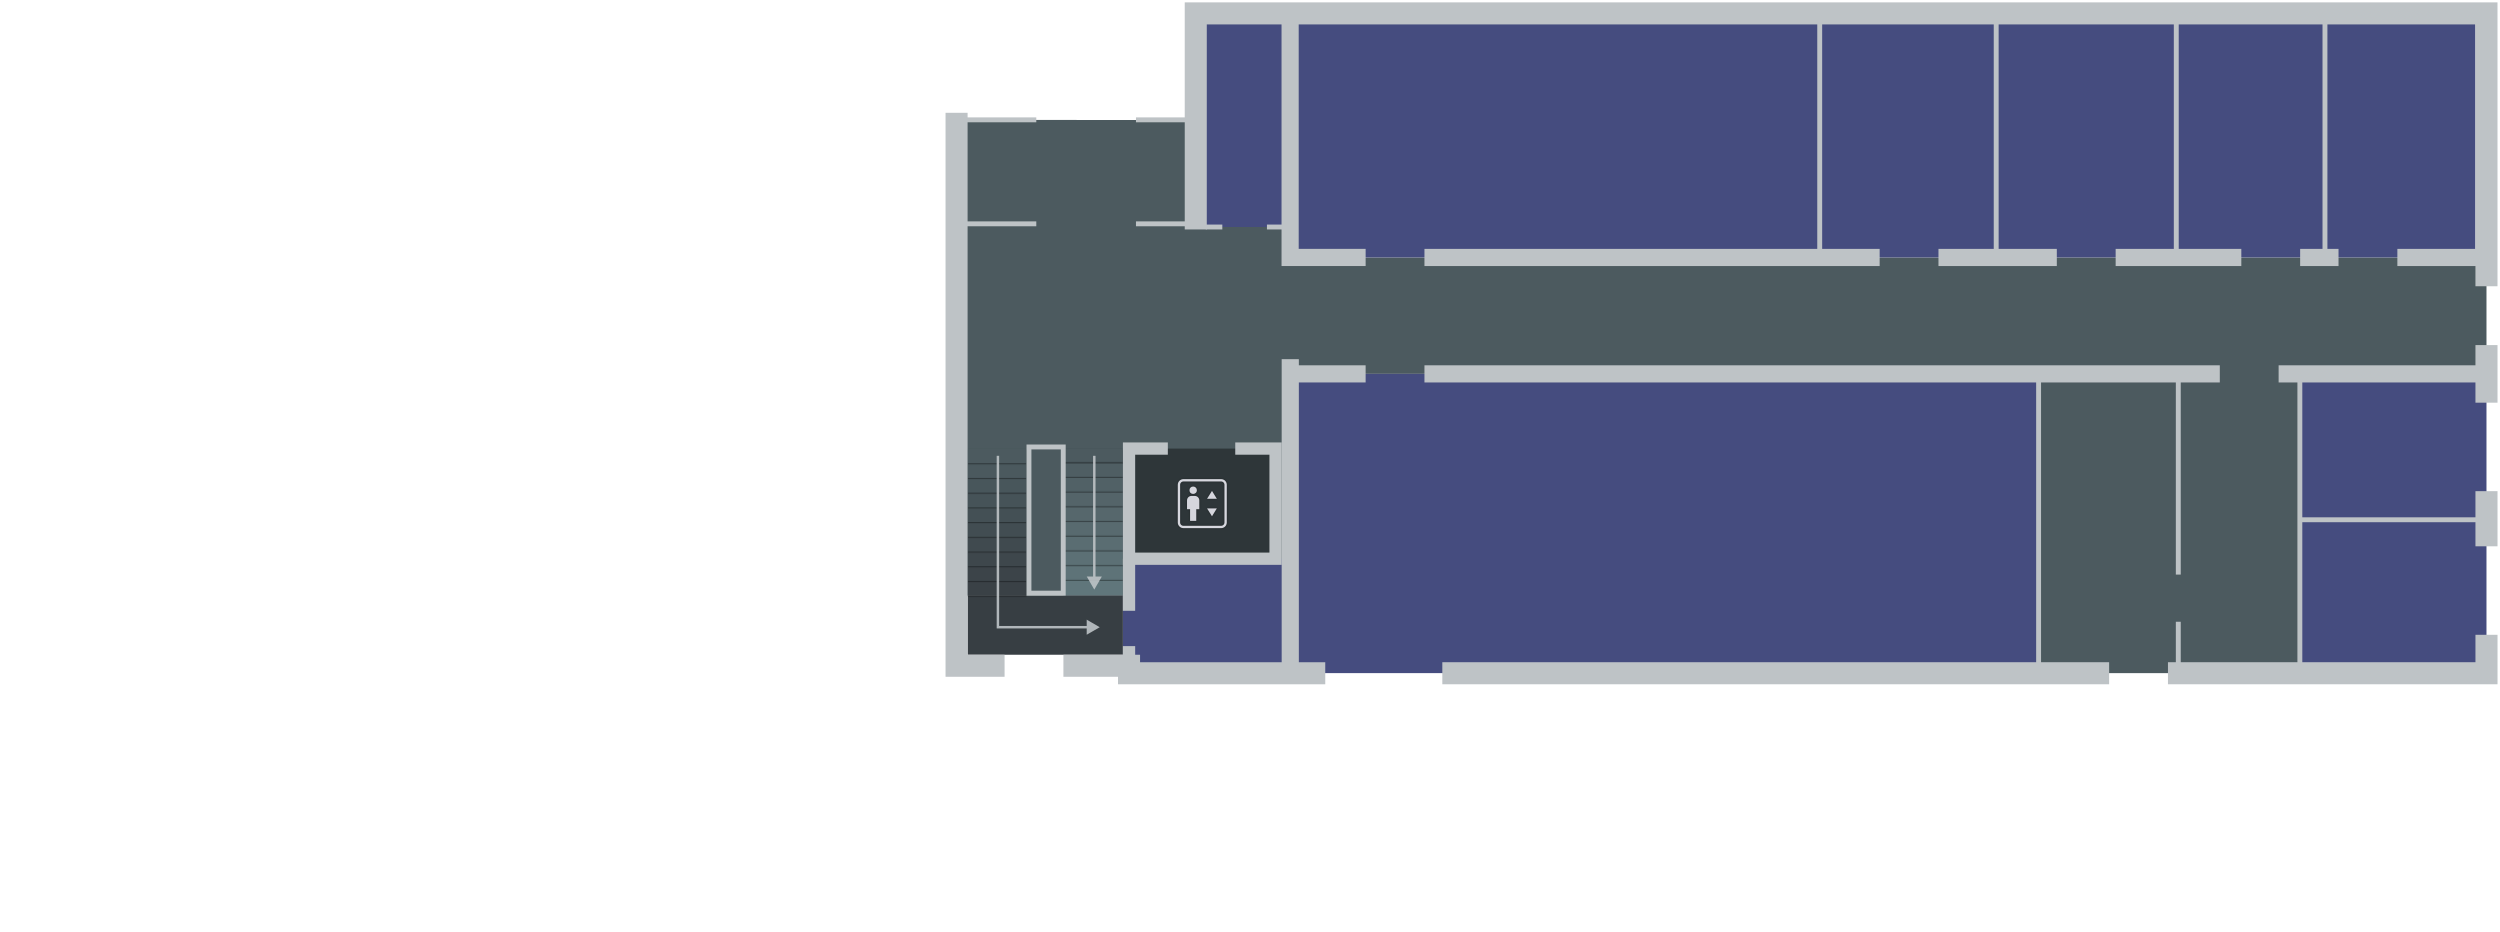
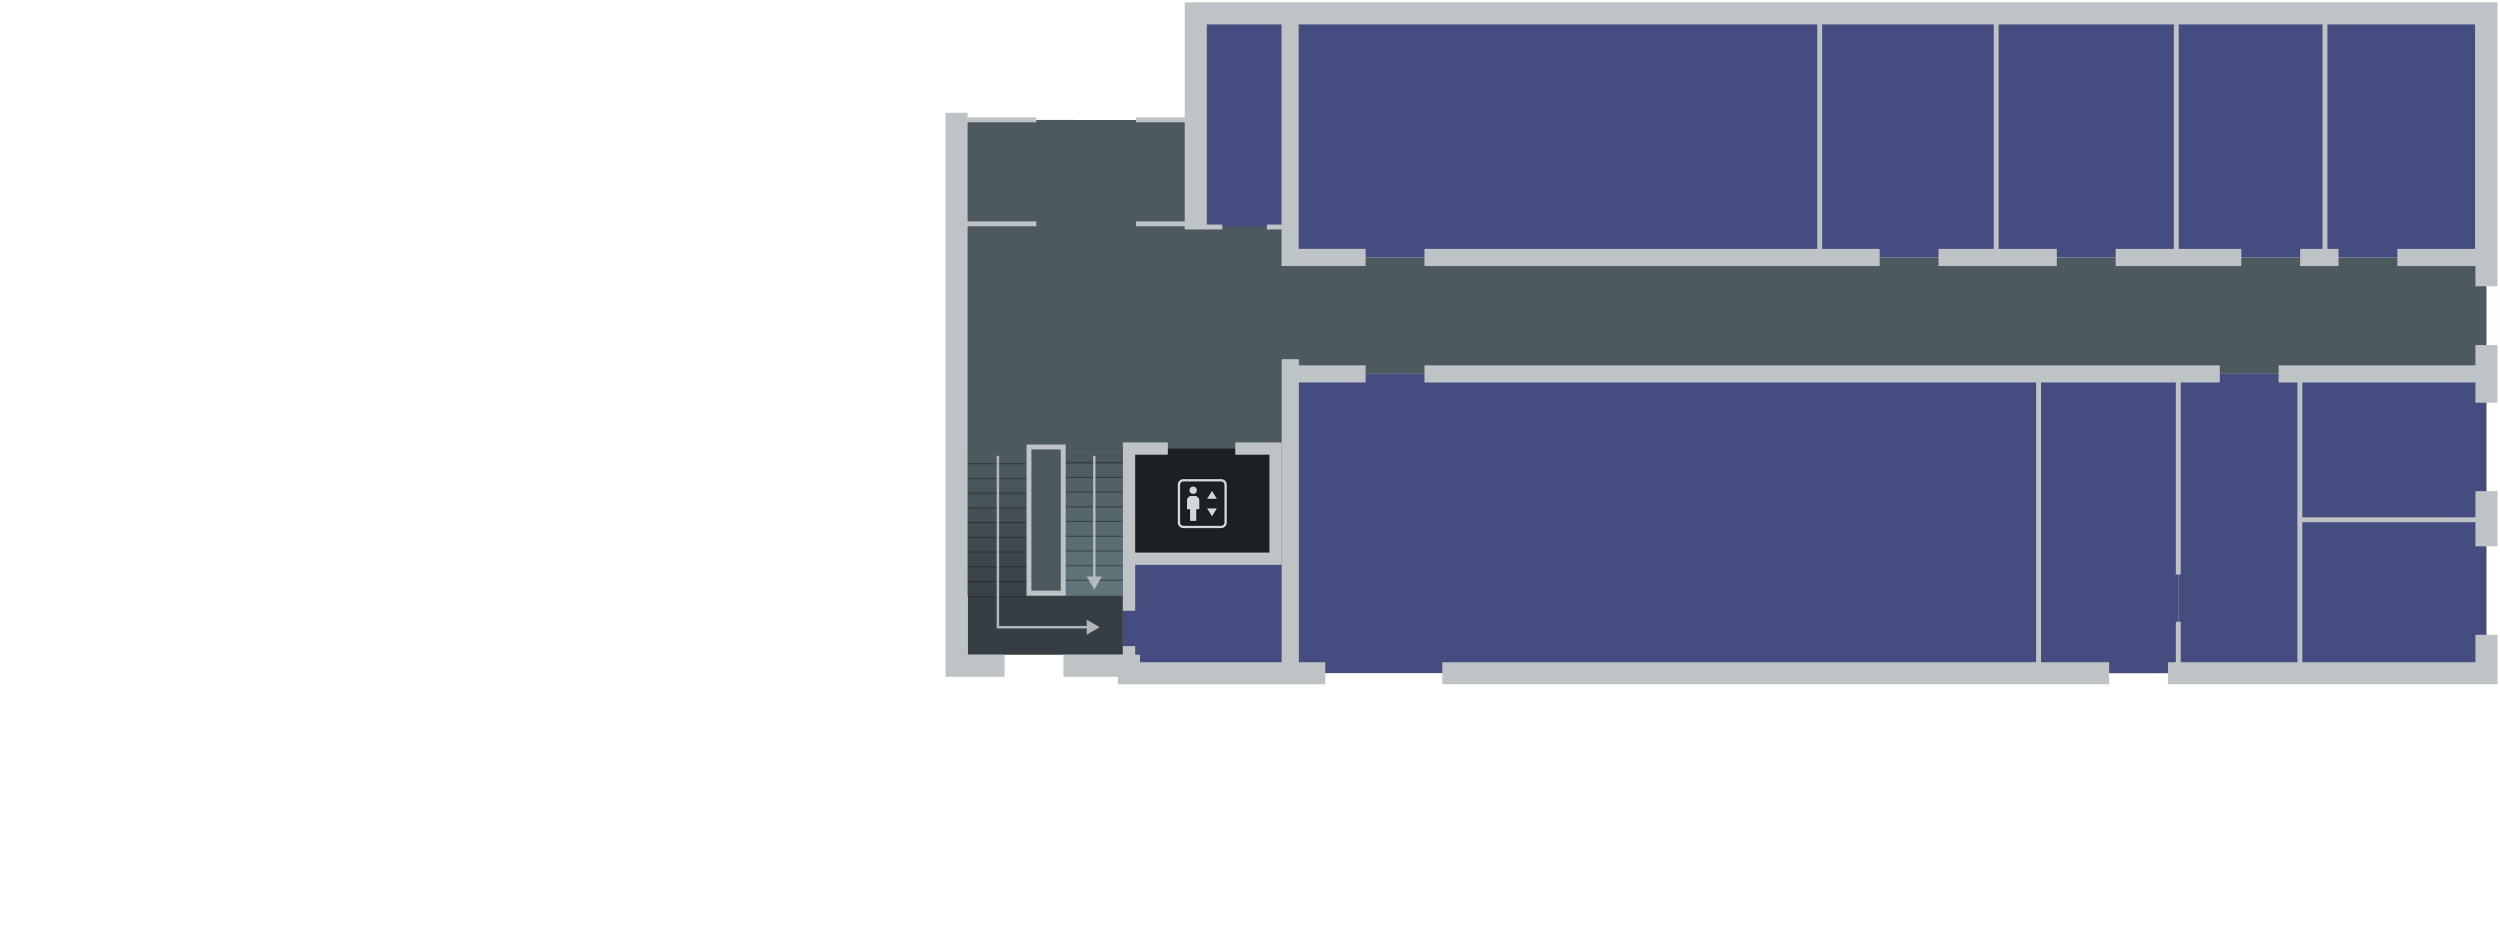
<svg xmlns="http://www.w3.org/2000/svg" width="5100" height="1900" viewBox="0 0 5100 1900" version="1.1" id="svg1" xml:space="preserve">
  <defs id="defs1">
    <marker style="overflow:visible" id="Triangle" refX="0" refY="0" orient="auto-start-reverse" markerWidth="1" markerHeight="1" viewBox="0 0 1 1" preserveAspectRatio="xMidYMid">
      <path transform="scale(0.5)" style="fill:context-stroke;fill-rule:evenodd;stroke:context-stroke;stroke-width:1pt" d="M 5.77,0 -2.88,5 V -5 Z" id="path597" />
    </marker>
    <filter style="color-interpolation-filters:sRGB" id="filter391" x="-0.04" y="-0.227" width="1.08" height="1.387">
      <feFlood result="flood" flood-opacity="0.396" flood-color="rgb(0,0,0)" id="feFlood389" />
      <feGaussianBlur result="blur" in="SourceGraphic" stdDeviation="2" id="feGaussianBlur389" />
      <feOffset result="offset" in="blur" dx="0" dy="-2" id="feOffset389" />
      <feComposite result="comp1" operator="in" in="flood" in2="offset" id="feComposite390" />
      <feComposite result="comp2" operator="over" in="SourceGraphic" in2="comp1" id="feComposite391" />
    </filter>
    <filter style="color-interpolation-filters:sRGB" id="filter393" x="-0.04" y="-0.227" width="1.08" height="1.387">
      <feFlood result="flood" flood-opacity="0.396" flood-color="rgb(0,0,0)" id="feFlood391" />
      <feGaussianBlur result="blur" in="SourceGraphic" stdDeviation="2" id="feGaussianBlur391" />
      <feOffset result="offset" in="blur" dx="0" dy="-2" id="feOffset391" />
      <feComposite result="comp1" operator="in" in="flood" in2="offset" id="feComposite392" />
      <feComposite result="comp2" operator="over" in="SourceGraphic" in2="comp1" id="feComposite393" />
    </filter>
    <filter style="color-interpolation-filters:sRGB" id="filter395" x="-0.04" y="-0.227" width="1.08" height="1.387">
      <feFlood result="flood" flood-opacity="0.396" flood-color="rgb(0,0,0)" id="feFlood393" />
      <feGaussianBlur result="blur" in="SourceGraphic" stdDeviation="2" id="feGaussianBlur393" />
      <feOffset result="offset" in="blur" dx="0" dy="-2" id="feOffset393" />
      <feComposite result="comp1" operator="in" in="flood" in2="offset" id="feComposite394" />
      <feComposite result="comp2" operator="over" in="SourceGraphic" in2="comp1" id="feComposite395" />
    </filter>
    <filter style="color-interpolation-filters:sRGB" id="filter397" x="-0.04" y="-0.227" width="1.08" height="1.387">
      <feFlood result="flood" flood-opacity="0.396" flood-color="rgb(0,0,0)" id="feFlood395" />
      <feGaussianBlur result="blur" in="SourceGraphic" stdDeviation="2" id="feGaussianBlur395" />
      <feOffset result="offset" in="blur" dx="0" dy="-2" id="feOffset395" />
      <feComposite result="comp1" operator="in" in="flood" in2="offset" id="feComposite396" />
      <feComposite result="comp2" operator="over" in="SourceGraphic" in2="comp1" id="feComposite397" />
    </filter>
    <filter style="color-interpolation-filters:sRGB" id="filter399" x="-0.04" y="-0.227" width="1.08" height="1.387">
      <feFlood result="flood" flood-opacity="0.396" flood-color="rgb(0,0,0)" id="feFlood397" />
      <feGaussianBlur result="blur" in="SourceGraphic" stdDeviation="2" id="feGaussianBlur397" />
      <feOffset result="offset" in="blur" dx="0" dy="-2" id="feOffset397" />
      <feComposite result="comp1" operator="in" in="flood" in2="offset" id="feComposite398" />
      <feComposite result="comp2" operator="over" in="SourceGraphic" in2="comp1" id="feComposite399" />
    </filter>
    <filter style="color-interpolation-filters:sRGB" id="filter401" x="-0.04" y="-0.227" width="1.08" height="1.387">
      <feFlood result="flood" flood-opacity="0.396" flood-color="rgb(0,0,0)" id="feFlood399" />
      <feGaussianBlur result="blur" in="SourceGraphic" stdDeviation="2" id="feGaussianBlur399" />
      <feOffset result="offset" in="blur" dx="0" dy="-2" id="feOffset399" />
      <feComposite result="comp1" operator="in" in="flood" in2="offset" id="feComposite400" />
      <feComposite result="comp2" operator="over" in="SourceGraphic" in2="comp1" id="feComposite401" />
    </filter>
    <filter style="color-interpolation-filters:sRGB" id="filter403" x="-0.04" y="-0.227" width="1.08" height="1.387">
      <feFlood result="flood" flood-opacity="0.396" flood-color="rgb(0,0,0)" id="feFlood401" />
      <feGaussianBlur result="blur" in="SourceGraphic" stdDeviation="2" id="feGaussianBlur401" />
      <feOffset result="offset" in="blur" dx="0" dy="-2" id="feOffset401" />
      <feComposite result="comp1" operator="in" in="flood" in2="offset" id="feComposite402" />
      <feComposite result="comp2" operator="over" in="SourceGraphic" in2="comp1" id="feComposite403" />
    </filter>
    <filter style="color-interpolation-filters:sRGB" id="filter405" x="-0.04" y="-0.227" width="1.08" height="1.387">
      <feFlood result="flood" flood-opacity="0.396" flood-color="rgb(0,0,0)" id="feFlood403" />
      <feGaussianBlur result="blur" in="SourceGraphic" stdDeviation="2" id="feGaussianBlur403" />
      <feOffset result="offset" in="blur" dx="0" dy="-2" id="feOffset403" />
      <feComposite result="comp1" operator="in" in="flood" in2="offset" id="feComposite404" />
      <feComposite result="comp2" operator="over" in="SourceGraphic" in2="comp1" id="feComposite405" />
    </filter>
    <filter style="color-interpolation-filters:sRGB" id="filter407" x="-0.04" y="-0.227" width="1.08" height="1.387">
      <feFlood result="flood" flood-opacity="0.396" flood-color="rgb(0,0,0)" id="feFlood405" />
      <feGaussianBlur result="blur" in="SourceGraphic" stdDeviation="2" id="feGaussianBlur405" />
      <feOffset result="offset" in="blur" dx="0" dy="-2" id="feOffset405" />
      <feComposite result="comp1" operator="in" in="flood" in2="offset" id="feComposite406" />
      <feComposite result="comp2" operator="over" in="SourceGraphic" in2="comp1" id="feComposite407" />
    </filter>
    <filter style="color-interpolation-filters:sRGB" id="filter409" x="-0.04" y="-0.227" width="1.08" height="1.387">
      <feFlood result="flood" flood-opacity="0.396" flood-color="rgb(0,0,0)" id="feFlood407" />
      <feGaussianBlur result="blur" in="SourceGraphic" stdDeviation="2" id="feGaussianBlur407" />
      <feOffset result="offset" in="blur" dx="0" dy="-2" id="feOffset407" />
      <feComposite result="comp1" operator="in" in="flood" in2="offset" id="feComposite408" />
      <feComposite result="comp2" operator="over" in="SourceGraphic" in2="comp1" id="feComposite409" />
    </filter>
    <filter style="color-interpolation-filters:sRGB" id="filter411" x="-0.039" y="-0.227" width="1.079" height="1.387">
      <feFlood result="flood" flood-opacity="0.396" flood-color="rgb(0,0,0)" id="feFlood409" />
      <feGaussianBlur result="blur" in="SourceGraphic" stdDeviation="2" id="feGaussianBlur409" />
      <feOffset result="offset" in="blur" dx="0" dy="-2" id="feOffset409" />
      <feComposite result="comp1" operator="in" in="flood" in2="offset" id="feComposite410" />
      <feComposite result="comp2" operator="over" in="SourceGraphic" in2="comp1" id="feComposite411" />
    </filter>
    <filter style="color-interpolation-filters:sRGB" id="filter413" x="-0.039" y="-0.227" width="1.079" height="1.387">
      <feFlood result="flood" flood-opacity="0.396" flood-color="rgb(0,0,0)" id="feFlood411" />
      <feGaussianBlur result="blur" in="SourceGraphic" stdDeviation="2" id="feGaussianBlur411" />
      <feOffset result="offset" in="blur" dx="0" dy="-2" id="feOffset411" />
      <feComposite result="comp1" operator="in" in="flood" in2="offset" id="feComposite412" />
      <feComposite result="comp2" operator="over" in="SourceGraphic" in2="comp1" id="feComposite413" />
    </filter>
    <filter style="color-interpolation-filters:sRGB" id="filter415" x="-0.039" y="-0.227" width="1.079" height="1.387">
      <feFlood result="flood" flood-opacity="0.396" flood-color="rgb(0,0,0)" id="feFlood413" />
      <feGaussianBlur result="blur" in="SourceGraphic" stdDeviation="2" id="feGaussianBlur413" />
      <feOffset result="offset" in="blur" dx="0" dy="-2" id="feOffset413" />
      <feComposite result="comp1" operator="in" in="flood" in2="offset" id="feComposite414" />
      <feComposite result="comp2" operator="over" in="SourceGraphic" in2="comp1" id="feComposite415" />
    </filter>
    <filter style="color-interpolation-filters:sRGB" id="filter417" x="-0.039" y="-0.227" width="1.079" height="1.387">
      <feFlood result="flood" flood-opacity="0.396" flood-color="rgb(0,0,0)" id="feFlood415" />
      <feGaussianBlur result="blur" in="SourceGraphic" stdDeviation="2" id="feGaussianBlur415" />
      <feOffset result="offset" in="blur" dx="0" dy="-2" id="feOffset415" />
      <feComposite result="comp1" operator="in" in="flood" in2="offset" id="feComposite416" />
      <feComposite result="comp2" operator="over" in="SourceGraphic" in2="comp1" id="feComposite417" />
    </filter>
    <filter style="color-interpolation-filters:sRGB" id="filter419" x="-0.039" y="-0.227" width="1.079" height="1.387">
      <feFlood result="flood" flood-opacity="0.396" flood-color="rgb(0,0,0)" id="feFlood417" />
      <feGaussianBlur result="blur" in="SourceGraphic" stdDeviation="2" id="feGaussianBlur417" />
      <feOffset result="offset" in="blur" dx="0" dy="-2" id="feOffset417" />
      <feComposite result="comp1" operator="in" in="flood" in2="offset" id="feComposite418" />
      <feComposite result="comp2" operator="over" in="SourceGraphic" in2="comp1" id="feComposite419" />
    </filter>
    <filter style="color-interpolation-filters:sRGB" id="filter421" x="-0.039" y="-0.227" width="1.079" height="1.387">
      <feFlood result="flood" flood-opacity="0.396" flood-color="rgb(0,0,0)" id="feFlood419" />
      <feGaussianBlur result="blur" in="SourceGraphic" stdDeviation="2" id="feGaussianBlur419" />
      <feOffset result="offset" in="blur" dx="0" dy="-2" id="feOffset419" />
      <feComposite result="comp1" operator="in" in="flood" in2="offset" id="feComposite420" />
      <feComposite result="comp2" operator="over" in="SourceGraphic" in2="comp1" id="feComposite421" />
    </filter>
    <filter style="color-interpolation-filters:sRGB" id="filter423" x="-0.039" y="-0.227" width="1.079" height="1.387">
      <feFlood result="flood" flood-opacity="0.396" flood-color="rgb(0,0,0)" id="feFlood421" />
      <feGaussianBlur result="blur" in="SourceGraphic" stdDeviation="2" id="feGaussianBlur421" />
      <feOffset result="offset" in="blur" dx="0" dy="-2" id="feOffset421" />
      <feComposite result="comp1" operator="in" in="flood" in2="offset" id="feComposite422" />
      <feComposite result="comp2" operator="over" in="SourceGraphic" in2="comp1" id="feComposite423" />
    </filter>
    <filter style="color-interpolation-filters:sRGB" id="filter425" x="-0.039" y="-0.227" width="1.079" height="1.387">
      <feFlood result="flood" flood-opacity="0.396" flood-color="rgb(0,0,0)" id="feFlood423" />
      <feGaussianBlur result="blur" in="SourceGraphic" stdDeviation="2" id="feGaussianBlur423" />
      <feOffset result="offset" in="blur" dx="0" dy="-2" id="feOffset423" />
      <feComposite result="comp1" operator="in" in="flood" in2="offset" id="feComposite424" />
      <feComposite result="comp2" operator="over" in="SourceGraphic" in2="comp1" id="feComposite425" />
    </filter>
    <filter style="color-interpolation-filters:sRGB" id="filter427" x="-0.039" y="-0.227" width="1.079" height="1.387">
      <feFlood result="flood" flood-opacity="0.396" flood-color="rgb(0,0,0)" id="feFlood425" />
      <feGaussianBlur result="blur" in="SourceGraphic" stdDeviation="2" id="feGaussianBlur425" />
      <feOffset result="offset" in="blur" dx="0" dy="-2" id="feOffset425" />
      <feComposite result="comp1" operator="in" in="flood" in2="offset" id="feComposite426" />
      <feComposite result="comp2" operator="over" in="SourceGraphic" in2="comp1" id="feComposite427" />
    </filter>
    <filter style="color-interpolation-filters:sRGB" id="filter429" x="-0.039" y="-0.227" width="1.079" height="1.387">
      <feFlood result="flood" flood-opacity="0.396" flood-color="rgb(0,0,0)" id="feFlood427" />
      <feGaussianBlur result="blur" in="SourceGraphic" stdDeviation="2" id="feGaussianBlur427" />
      <feOffset result="offset" in="blur" dx="0" dy="-2" id="feOffset427" />
      <feComposite result="comp1" operator="in" in="flood" in2="offset" id="feComposite428" />
      <feComposite result="comp2" operator="over" in="SourceGraphic" in2="comp1" id="feComposite429" />
    </filter>
    <filter style="color-interpolation-filters:sRGB" id="filter15" x="-0.151" y="-0.072" width="1.302" height="1.144">
      <feFlood result="flood" flood-opacity="0.396" flood-color="rgb(0,0,0)" id="feFlood13" />
      <feGaussianBlur result="blur" in="SourceGraphic" stdDeviation="3" id="feGaussianBlur13" />
      <feOffset result="offset" in="blur" dx="0" dy="0" id="feOffset13" />
      <feComposite result="comp1" operator="in" in="flood" in2="offset" id="feComposite14" />
      <feComposite result="comp2" operator="over" in="SourceGraphic" in2="comp1" id="feComposite15" />
    </filter>
    <filter style="color-interpolation-filters:sRGB" id="filter17" x="-0.193" y="-0.072" width="1.386" height="1.144">
      <feFlood result="flood" flood-opacity="0.396" flood-color="rgb(0,0,0)" id="feFlood15" />
      <feGaussianBlur result="blur" in="SourceGraphic" stdDeviation="3" id="feGaussianBlur15" />
      <feOffset result="offset" in="blur" dx="0" dy="0" id="feOffset15" />
      <feComposite result="comp1" operator="in" in="flood" in2="offset" id="feComposite16" />
      <feComposite result="comp2" operator="over" in="SourceGraphic" in2="comp1" id="feComposite17" />
    </filter>
-     <filter style="color-interpolation-filters:sRGB" id="filter19" x="-0.107" y="-0.103" width="1.214" height="1.206">
-       <feFlood result="flood" flood-opacity="0.396" flood-color="rgb(0,0,0)" id="feFlood17" />
-       <feGaussianBlur result="blur" in="SourceGraphic" stdDeviation="3" id="feGaussianBlur17" />
-       <feOffset result="offset" in="blur" dx="0" dy="0" id="feOffset17" />
-       <feComposite result="comp1" operator="in" in="flood" in2="offset" id="feComposite18" />
-       <feComposite result="comp2" operator="over" in="SourceGraphic" in2="comp1" id="feComposite19" />
-     </filter>
    <filter style="color-interpolation-filters:sRGB" id="filter65" x="-0.101" y="-0.101" width="1.202" height="1.202">
      <feFlood result="flood" flood-opacity="0.396" flood-color="rgb(0,0,0)" id="feFlood64" />
      <feGaussianBlur result="blur" in="SourceGraphic" stdDeviation="3" id="feGaussianBlur64" />
      <feOffset result="offset" in="blur" dx="0" dy="0" id="feOffset64" />
      <feComposite result="comp1" operator="in" in="flood" in2="offset" id="feComposite64" />
      <feComposite result="comp2" operator="over" in="SourceGraphic" in2="comp1" id="feComposite65" />
    </filter>
    <filter style="color-interpolation-filters:sRGB" id="filter182" x="-0.103" y="-0.072" width="1.207" height="1.144">
      <feFlood result="flood" flood-opacity="0.396" flood-color="rgb(0,0,0)" id="feFlood181" />
      <feGaussianBlur result="blur" in="SourceGraphic" stdDeviation="3" id="feGaussianBlur181" />
      <feOffset result="offset" in="blur" dx="0" dy="0" id="feOffset181" />
      <feComposite result="comp1" operator="in" in="flood" in2="offset" id="feComposite181" />
      <feComposite result="comp2" operator="over" in="SourceGraphic" in2="comp1" id="feComposite182" />
    </filter>
    <filter style="color-interpolation-filters:sRGB" id="filter476" x="-0.018" y="-0.16" width="1.037" height="1.387">
      <feFlood result="flood" flood-opacity="0.396" flood-color="rgb(0,0,0)" id="feFlood475" />
      <feGaussianBlur result="blur" in="SourceGraphic" stdDeviation="2" id="feGaussianBlur475" />
      <feOffset result="offset" in="blur" dx="0" dy="2" id="feOffset475" />
      <feComposite result="comp1" operator="in" in="flood" in2="offset" id="feComposite475" />
      <feComposite result="comp2" operator="over" in="SourceGraphic" in2="comp1" id="feComposite476" />
    </filter>
    <filter style="color-interpolation-filters:sRGB" id="filter478" x="-0.018" y="-0.16" width="1.037" height="1.387">
      <feFlood result="flood" flood-opacity="0.396" flood-color="rgb(0,0,0)" id="feFlood476" />
      <feGaussianBlur result="blur" in="SourceGraphic" stdDeviation="2" id="feGaussianBlur476" />
      <feOffset result="offset" in="blur" dx="0" dy="2" id="feOffset476" />
      <feComposite result="comp1" operator="in" in="flood" in2="offset" id="feComposite477" />
      <feComposite result="comp2" operator="over" in="SourceGraphic" in2="comp1" id="feComposite478" />
    </filter>
    <filter style="color-interpolation-filters:sRGB" id="filter480" x="-0.018" y="-0.16" width="1.037" height="1.387">
      <feFlood result="flood" flood-opacity="0.396" flood-color="rgb(0,0,0)" id="feFlood478" />
      <feGaussianBlur result="blur" in="SourceGraphic" stdDeviation="2" id="feGaussianBlur478" />
      <feOffset result="offset" in="blur" dx="0" dy="2" id="feOffset478" />
      <feComposite result="comp1" operator="in" in="flood" in2="offset" id="feComposite479" />
      <feComposite result="comp2" operator="over" in="SourceGraphic" in2="comp1" id="feComposite480" />
    </filter>
    <filter style="color-interpolation-filters:sRGB" id="filter482" x="-0.018" y="-0.16" width="1.037" height="1.387">
      <feFlood result="flood" flood-opacity="0.396" flood-color="rgb(0,0,0)" id="feFlood480" />
      <feGaussianBlur result="blur" in="SourceGraphic" stdDeviation="2" id="feGaussianBlur480" />
      <feOffset result="offset" in="blur" dx="0" dy="2" id="feOffset480" />
      <feComposite result="comp1" operator="in" in="flood" in2="offset" id="feComposite481" />
      <feComposite result="comp2" operator="over" in="SourceGraphic" in2="comp1" id="feComposite482" />
    </filter>
    <filter style="color-interpolation-filters:sRGB" id="filter484" x="-0.018" y="-0.079" width="1.037" height="1.19">
      <feFlood result="flood" flood-opacity="0.396" flood-color="rgb(0,0,0)" id="feFlood482" />
      <feGaussianBlur result="blur" in="SourceGraphic" stdDeviation="2" id="feGaussianBlur482" />
      <feOffset result="offset" in="blur" dx="0" dy="2" id="feOffset482" />
      <feComposite result="comp1" operator="in" in="flood" in2="offset" id="feComposite483" />
      <feComposite result="comp2" operator="over" in="SourceGraphic" in2="comp1" id="feComposite484" />
    </filter>
    <filter style="color-interpolation-filters:sRGB" id="filter550" x="-0.039" y="-0.227" width="1.079" height="1.387">
      <feFlood result="flood" flood-opacity="0.396" flood-color="rgb(0,0,0)" id="feFlood549" />
      <feGaussianBlur result="blur" in="SourceGraphic" stdDeviation="2" id="feGaussianBlur549" />
      <feOffset result="offset" in="blur" dx="0" dy="-2" id="feOffset549" />
      <feComposite result="comp1" operator="in" in="flood" in2="offset" id="feComposite549" />
      <feComposite result="comp2" operator="over" in="SourceGraphic" in2="comp1" id="feComposite550" />
    </filter>
    <filter style="color-interpolation-filters:sRGB" id="filter596" x="-0.039" y="-0.16" width="1.079" height="1.387">
      <feFlood result="flood" flood-opacity="1" flood-color="rgb(0,0,0)" id="feFlood595" />
      <feGaussianBlur result="blur" in="SourceGraphic" stdDeviation="2" id="feGaussianBlur595" />
      <feOffset result="offset" in="blur" dx="0" dy="2" id="feOffset595" />
      <feComposite result="comp1" operator="in" in="flood" in2="offset" id="feComposite595" />
      <feComposite result="comp2" operator="over" in="SourceGraphic" in2="comp1" id="feComposite596" />
    </filter>
  </defs>
  <g id="floor_0" transform="matrix(40.99417,0,0,40.99417,1.00188,-10010.757)" style="display:inline">
-     <path style="font-variation-settings:'wdth' 70,'wght' 600;display:inline;fill:#4c5a5f;fill-opacity:1;stroke-width:.488" d="m 47.578,250.163 16.599,0.018 2e-6,6.83 59.534,2.6e-4 v 5.793 h -9.287 v 14.897 l -13.001,-0.006 v -14.891 l -37.24,5e-5 -3e-6,14.898 -8.023,-0.007 v -3.858 h -8.582 z" id="path65" />
+     <path style="font-variation-settings:'wdth' 70,'wght' 600;display:inline;fill:#4c5a5f;fill-opacity:1;stroke-width:.488" d="m 47.578,250.163 16.599,0.018 2e-6,6.83 59.534,2.6e-4 v 5.793 h -9.287 l -13.001,5e-5 -37.24,5e-5 -3e-6,14.898 -8.023,-0.007 v -3.858 h -8.582 z" id="path65" />
    <g id="rooms_0" style="display:inline" transform="matrix(0.02439371,0,0,0.02439371,-0.02443957,255.9871)">
-       <rect style="font-variation-settings:'wdth' 70,'wght' 600;fill:#2e3639;fill-opacity:1;stroke:none;stroke-width:10.6;stroke-linecap:butt;stroke-linejoin:miter;stroke-dasharray:none;stroke-opacity:1" id="rect8" width="298.895" height="224.671" x="2303.225" y="431.855" />
+       <rect style="font-variation-settings:'wdth' 70,'wght' 600;display:inline;fill:#1b2022;fill-opacity:1;stroke:none;stroke-width:10.6;stroke-linecap:butt;stroke-linejoin:miter;stroke-dasharray:none;stroke-opacity:1" id="rect8" width="298.895" height="224.671" x="2303.225" y="431.855" />
      <rect style="font-variation-settings:'wdth' 70,'wght' 600;display:inline;fill:#454c7f;fill-opacity:1;stroke-width:256.024;stroke-dasharray:none" id="ZU003" width="192.497" height="435.767" x="2439.365" y="-455.887" />
      <rect style="font-variation-settings:'wdth' 70,'wght' 600;display:inline;fill:#454c7f;fill-opacity:1;stroke-width:648.324;stroke-dasharray:none" id="ZU006" width="1080.355" height="497.887" x="2631.862" y="-455.887" />
      <rect style="font-variation-settings:'wdth' 70,'wght' 600;display:inline;fill:#454c7f;fill-opacity:1;stroke-width:374.262;stroke-dasharray:none" id="ZU009" width="360.025" height="497.887" x="3712.217" y="-455.887" />
      <rect style="font-variation-settings:'wdth' 70,'wght' 600;display:inline;fill:#454c7f;fill-opacity:1;stroke-width:378.062;stroke-dasharray:none" id="ZU010" width="367.375" height="497.887" x="4072.242" y="-455.887" />
      <rect style="font-variation-settings:'wdth' 70,'wght' 600;display:inline;fill:#454c7f;fill-opacity:1;stroke-width:343.52;stroke-dasharray:none" id="ZU011" width="303.321" height="497.869" x="4439.617" y="-455.887" />
      <rect style="font-variation-settings:'wdth' 70,'wght' 600;display:inline;fill:#454c7f;fill-opacity:1;stroke-width:345.578;stroke-dasharray:none" id="ZU012" width="306.977" height="497.851" x="4742.939" y="-455.869" />
-       <rect style="font-variation-settings:'wdth' 70,'wght' 600;display:inline;fill:#454c7f;fill-opacity:1;stroke-width:297.542;stroke-dasharray:none" id="ZU_lager_1" width="380.706" height="297.594" x="4691.713" y="279.493" />
+       <rect style="font-variation-settings:'wdth' 70,'wght' 600;display:inline;fill:#454c7f;fill-opacity:1;stroke-width:297.542;stroke-dasharray:none" id="ZU013" width="380.706" height="297.594" x="4691.713" y="279.493" />
      <rect style="font-variation-settings:'wdth' 70,'wght' 600;display:inline;fill:#454c7f;fill-opacity:1;stroke-width:853.354;stroke-dasharray:none" id="ZU017" width="1526.615" height="610.443" x="2632.121" y="279.493" />
      <rect style="font-variation-settings:'wdth' 70,'wght' 600;display:inline;fill:#454c7f;fill-opacity:1;stroke-width:255.859;stroke-dasharray:none" id="ZU022" width="358.919" height="233.41" x="2290.702" y="656.527" />
-       <rect style="font-variation-settings:'wdth' 70,'wght' 600;display:inline;fill:#454c7f;fill-opacity:1;stroke-width:305.194;stroke-dasharray:none" id="ZU_lager_2" width="380.706" height="313.097" x="4691.713" y="577.087" />
+       <rect style="font-variation-settings:'wdth' 70,'wght' 600;display:inline;fill:#454c7f;fill-opacity:1;stroke-width:305.194;stroke-dasharray:none" id="ZU014" width="380.706" height="313.097" x="4691.713" y="577.087" />
+       <rect style="font-variation-settings:'wdth' 70,'wght' 600;display:inline;fill:#454c7f;fill-opacity:1;stroke-width:344.016;stroke-dasharray:none" id="ZU015" width="248" height="610.691" x="4443.713" y="279.493" />
+       <rect style="font-variation-settings:'wdth' 70,'wght' 600;display:inline;fill:#454c7f;fill-opacity:1;stroke-width:368.771;stroke-dasharray:none" id="ZU016" width="284.977" height="610.691" x="4158.736" y="279.493" />
    </g>
    <g id="g620" transform="matrix(0.02439371,0,0,0.02439371,-0.02443957,244.1995)" style="display:inline">
      <rect style="font-variation-settings:'wdth' 70,'wght' 600;display:inline;fill:#4c5a5f;fill-opacity:1;stroke-width:5.471;stroke-dasharray:none;filter:url(#filter596)" id="rect598" width="121.706" height="30" x="2169.019" y="915" />
      <rect style="font-variation-settings:'wdth' 70,'wght' 600;display:inline;fill:#4f5e63;fill-opacity:1;stroke-width:5.471;stroke-dasharray:none;filter:url(#filter413)" id="rect599" width="121.706" height="30" x="2169.019" y="945" />
      <rect style="font-variation-settings:'wdth' 70,'wght' 600;display:inline;fill:#516166;fill-opacity:1;stroke-width:5.471;stroke-dasharray:none;filter:url(#filter415)" id="rect600" width="121.706" height="30" x="2169.019" y="975" />
      <rect style="font-variation-settings:'wdth' 70,'wght' 600;display:inline;fill:#546469;fill-opacity:1;stroke-width:5.471;stroke-dasharray:none;filter:url(#filter417)" id="rect601" width="121.706" height="30" x="2169.019" y="1005" />
      <rect style="font-variation-settings:'wdth' 70,'wght' 600;display:inline;fill:#56676c;fill-opacity:1;stroke-width:5.471;stroke-dasharray:none;filter:url(#filter419)" id="rect602" width="121.706" height="30" x="2169.019" y="1035" />
      <rect style="font-variation-settings:'wdth' 70,'wght' 600;display:inline;fill:#586a6f;fill-opacity:1;stroke-width:5.471;stroke-dasharray:none;filter:url(#filter421)" id="rect603" width="121.706" height="30" x="2169.019" y="1065" />
      <rect style="font-variation-settings:'wdth' 70,'wght' 600;display:inline;fill:#5a6d72;fill-opacity:1;stroke-width:5.471;stroke-dasharray:none;filter:url(#filter423)" id="rect604" width="121.706" height="30" x="2169.019" y="1095" />
      <rect style="font-variation-settings:'wdth' 70,'wght' 600;display:inline;fill:#5c7075;fill-opacity:1;stroke-width:5.471;stroke-dasharray:none;filter:url(#filter425)" id="rect605" width="121.706" height="30" x="2169.019" y="1125" />
      <rect style="font-variation-settings:'wdth' 70,'wght' 600;display:inline;fill:#5e7378;fill-opacity:1;stroke-width:5.471;stroke-dasharray:none;filter:url(#filter427)" id="rect606" width="121.706" height="30" x="2169.019" y="1155" />
      <rect style="font-variation-settings:'wdth' 70,'wght' 600;display:inline;fill:#60767b;fill-opacity:1;stroke-width:5.471;stroke-dasharray:none;filter:url(#filter550)" id="rect607" width="121.706" height="30" x="2169.019" y="1185" />
      <rect style="font-variation-settings:'wdth' 70,'wght' 600;display:inline;fill:#373e43;fill-opacity:1;stroke-width:13.559;stroke-dasharray:none" id="rect608" width="316.787" height="120.672" x="1973.936" y="1215.004" />
      <rect style="font-variation-settings:'wdth' 70,'wght' 600;display:inline;fill:#3a4146;fill-opacity:1;stroke-width:5.436;stroke-dasharray:none;filter:url(#filter391)" id="rect609" width="120.172" height="30" x="-2094.087" y="-1214.986" transform="scale(-1)" />
      <rect style="font-variation-settings:'wdth' 70,'wght' 600;display:inline;fill:#3c4449;fill-opacity:1;stroke-width:5.436;stroke-dasharray:none;filter:url(#filter393)" id="rect610" width="120.172" height="30" x="-2094.087" y="-1184.986" transform="scale(-1)" />
      <rect style="font-variation-settings:'wdth' 70,'wght' 600;display:inline;fill:#3e474c;fill-opacity:1;stroke-width:5.436;stroke-dasharray:none;filter:url(#filter395)" id="rect611" width="120.172" height="30" x="-2094.087" y="-1154.986" transform="scale(-1)" />
      <rect style="font-variation-settings:'wdth' 70,'wght' 600;display:inline;fill:#404a4f;fill-opacity:1;stroke-width:5.436;stroke-dasharray:none;filter:url(#filter397)" id="rect612" width="120.172" height="30" x="-2094.087" y="-1124.986" transform="scale(-1)" />
      <rect style="font-variation-settings:'wdth' 70,'wght' 600;display:inline;fill:#424d52;fill-opacity:1;stroke-width:5.436;stroke-dasharray:none;filter:url(#filter399)" id="rect613" width="120.172" height="30" x="-2094.087" y="-1094.986" transform="scale(-1)" />
      <rect style="font-variation-settings:'wdth' 70,'wght' 600;display:inline;fill:#445055;fill-opacity:1;stroke-width:5.436;stroke-dasharray:none;filter:url(#filter401)" id="rect614" width="120.172" height="30" x="-2094.087" y="-1064.986" transform="scale(-1)" />
      <rect style="font-variation-settings:'wdth' 70,'wght' 600;display:inline;fill:#465358;fill-opacity:1;stroke-width:5.436;stroke-dasharray:none;filter:url(#filter403)" id="rect615" width="120.172" height="30" x="-2094.087" y="-1034.986" transform="scale(-1)" />
      <rect style="font-variation-settings:'wdth' 70,'wght' 600;display:inline;fill:#48565b;fill-opacity:1;stroke-width:5.436;stroke-dasharray:none;filter:url(#filter405)" id="rect616" width="120.172" height="30" x="-2094.087" y="-1004.986" transform="scale(-1)" />
      <rect style="font-variation-settings:'wdth' 70,'wght' 600;display:inline;fill:#4b595e;fill-opacity:1;stroke-width:5.436;stroke-dasharray:none;filter:url(#filter407)" id="rect617" width="120.172" height="30" x="-2094.087" y="-974.986" transform="scale(-1)" />
      <rect style="font-variation-settings:'wdth' 70,'wght' 600;display:inline;fill:#4c5a5f;fill-opacity:1;stroke-width:5.436;stroke-dasharray:none;filter:url(#filter409)" id="rect618" width="120.172" height="30" x="-2094.087" y="-944.986" transform="scale(-1)" />
      <rect style="font-variation-settings:'wdth' 70,'wght' 600;display:inline;fill:none;fill-opacity:1;stroke:#bec3c6;stroke-width:10;stroke-linecap:butt;stroke-linejoin:miter;stroke-dasharray:none;stroke-opacity:1" id="rect619" width="69.931" height="298.184" x="2099.087" y="911.82" />
      <path style="font-variation-settings:'wdth' 70,'wght' 600;opacity:.9;fill:none;fill-opacity:1;stroke:#bec3c6;stroke-width:5;stroke-dasharray:none;stroke-opacity:1;marker-end:url(#Triangle)" d="m 2232.371,929.875 v 255.125" id="path619" />
      <path style="font-variation-settings:'wdth' 70,'wght' 600;opacity:.9;fill:none;fill-opacity:1;stroke:#bec3c6;stroke-width:5;stroke-dasharray:none;stroke-opacity:1;marker-end:url(#Triangle)" d="m 2035.734,929.875 v 349.625 h 190" id="path620" />
    </g>
    <g id="walls_0" transform="matrix(0.02439371,0,0,0.02439371,-0.02443957,244.1995)" style="display:inline">
      <path style="font-variation-settings:'wdth' 70,'wght' 600;display:inline;fill:none;fill-opacity:1;stroke:#bec3c6;stroke-width:.854;stroke-linecap:butt;stroke-linejoin:miter;stroke-dasharray:none;stroke-opacity:1" d="M 70.861,262.805 H 110.44" id="path366" transform="matrix(40.99417,0,0,40.99417,1.00188,-10010.758)" />
      <path style="font-variation-settings:'wdth' 70,'wght' 600;display:inline;fill:none;fill-opacity:1;stroke:#bec3c6;stroke-width:.854;stroke-linecap:butt;stroke-linejoin:miter;stroke-dasharray:none;stroke-opacity:1" d="m 64.183,262.073 -2e-6,15.717" id="path369" transform="matrix(40.99417,0,0,40.99417,1.00188,-10010.758)" />
      <path style="font-variation-settings:'wdth' 70,'wght' 600;display:inline;fill:none;fill-opacity:1;stroke:#bec3c6;stroke-width:.854;stroke-linecap:butt;stroke-linejoin:miter;stroke-dasharray:none;stroke-opacity:1" d="m 113.367,262.805 h 10.344" id="path378" transform="matrix(40.99417,0,0,40.99417,1.00188,-10010.758)" />
      <path style="font-variation-settings:'wdth' 70,'wght' 600;display:inline;fill:none;fill-opacity:1;stroke:#bec3c6;stroke-width:.854;stroke-linecap:butt;stroke-linejoin:miter;stroke-dasharray:none;stroke-opacity:1" d="M 70.861,257.012 H 93.513" id="path380" transform="matrix(40.99417,0,0,40.99417,1.00188,-10010.758)" />
      <path style="font-variation-settings:'wdth' 70,'wght' 600;display:inline;fill:none;fill-opacity:1;stroke:#bec3c6;stroke-width:.854;stroke-linecap:butt;stroke-linejoin:miter;stroke-dasharray:none;stroke-opacity:1" d="M 67.934,257.011 H 64.176 V 244.866" id="path381" transform="matrix(40.99417,0,0,40.99417,1.00188,-10010.758)" />
      <path style="font-variation-settings:'wdth' 70,'wght' 600;display:inline;fill:none;fill-opacity:1;stroke:#bec3c6;stroke-width:.854;stroke-linecap:butt;stroke-linejoin:miter;stroke-dasharray:none;stroke-opacity:1" d="m 96.44,257.012 h 5.889" id="path383" transform="matrix(40.99417,0,0,40.99417,1.00188,-10010.758)" />
      <path style="font-variation-settings:'wdth' 70,'wght' 600;display:inline;fill:none;fill-opacity:1;stroke:#bec3c6;stroke-width:.854;stroke-linecap:butt;stroke-linejoin:miter;stroke-dasharray:none;stroke-opacity:1" d="m 105.257,257.012 h 6.254" id="path384" transform="matrix(40.99417,0,0,40.99417,1.00188,-10010.758)" />
      <path style="font-variation-settings:'wdth' 70,'wght' 600;display:inline;fill:none;fill-opacity:1;stroke:#bec3c6;stroke-width:.854;stroke-linecap:butt;stroke-linejoin:miter;stroke-dasharray:none;stroke-opacity:1" d="m 114.438,257.012 h 1.91" id="path385" transform="matrix(40.99417,0,0,40.99417,1.00188,-10010.758)" />
      <path style="font-variation-settings:'wdth' 70,'wght' 600;display:inline;fill:none;fill-opacity:1;stroke:#bec3c6;stroke-width:.854;stroke-linecap:butt;stroke-linejoin:miter;stroke-dasharray:none;stroke-opacity:1" d="m 119.276,257.012 h 4.54" id="path386" transform="matrix(40.99417,0,0,40.99417,1.00188,-10010.758)" />
      <path style="font-variation-settings:'wdth' 70,'wght' 600;display:inline;fill:none;fill-opacity:1;stroke:#bec3c6;stroke-width:.244;stroke-linecap:butt;stroke-linejoin:miter;stroke-dasharray:none;stroke-opacity:1" d="M 90.53,244.866 V 257.012" id="path389" transform="matrix(40.99417,0,0,40.99417,1.00188,-10010.758)" />
      <path style="font-variation-settings:'wdth' 70,'wght' 600;display:inline;fill:none;fill-opacity:1;stroke:#bec3c6;stroke-width:10;stroke-linecap:butt;stroke-linejoin:miter;stroke-dasharray:none;stroke-opacity:1" d="M 4072.242,27.351 V 525.22" id="path390" />
      <path style="font-variation-settings:'wdth' 70,'wght' 600;display:inline;fill:none;fill-opacity:1;stroke:#bec3c6;stroke-width:.61;stroke-linecap:butt;stroke-linejoin:miter;stroke-dasharray:none;stroke-opacity:1" d="m 56.16,277.703 v -1.351" id="path391" transform="matrix(40.99417,0,0,40.99417,1.00188,-10010.758)" />
      <path style="font-variation-settings:'wdth' 70,'wght' 600;display:inline;fill:none;fill-opacity:1;stroke:#bec3c6;stroke-width:.244;stroke-linecap:butt;stroke-linejoin:miter;stroke-dasharray:none;stroke-opacity:1" d="M 108.274,244.866 V 257.012" id="path392" transform="matrix(40.99417,0,0,40.99417,1.00188,-10010.758)" />
      <path style="font-variation-settings:'wdth' 70,'wght' 600;display:inline;fill:none;fill-opacity:1;stroke:#bec3c6;stroke-width:.244;stroke-linecap:butt;stroke-linejoin:miter;stroke-dasharray:none;stroke-opacity:1" d="M 115.673,244.867 V 257.012" id="path393" transform="matrix(40.99417,0,0,40.99417,1.00188,-10010.758)" />
      <path style="font-variation-settings:'wdth' 70,'wght' 600;display:inline;fill:none;fill-opacity:1;stroke:#bec3c6;stroke-width:10;stroke-linecap:butt;stroke-linejoin:miter;stroke-dasharray:none;stroke-opacity:1" d="M 5072.418,1060.307 H 4691.713" id="path397" />
      <path style="font-variation-settings:'wdth' 70,'wght' 600;display:inline;fill:none;fill-opacity:1;stroke:#bec3c6;stroke-width:10;stroke-linecap:butt;stroke-linejoin:miter;stroke-dasharray:none;stroke-opacity:1" d="M 4158.736,762.713 V 1373.156" id="path398" />
      <path style="font-variation-settings:'wdth' 70,'wght' 600;display:inline;fill:none;fill-opacity:1;stroke:#bec3c6;stroke-width:10;stroke-linecap:butt;stroke-linejoin:miter;stroke-dasharray:none;stroke-opacity:1" d="M 4443.713,762.713 V 1172.154" id="path399" />
      <path style="font-variation-settings:'wdth' 70,'wght' 600;display:inline;fill:none;fill-opacity:1;stroke:#bec3c6;stroke-width:1.098;stroke-linecap:butt;stroke-linejoin:miter;stroke-dasharray:none;stroke-opacity:1" d="M 71.75,277.702 H 104.933" id="path400" transform="matrix(40.99417,0,0,40.99417,1.00188,-10010.758)" />
      <path style="font-variation-settings:'wdth' 70,'wght' 600;display:inline;fill:none;fill-opacity:1;stroke:#bec3c6;stroke-width:1.098;stroke-linecap:butt;stroke-linejoin:miter;stroke-dasharray:none;stroke-opacity:1" d="m 107.86,277.702 h 15.851 v -1.913" id="path401" transform="matrix(40.99417,0,0,40.99417,1.00188,-10010.758)" />
      <path style="font-variation-settings:'wdth' 70,'wght' 600;display:inline;fill:none;fill-opacity:1;stroke:#bec3c6;stroke-width:10;stroke-linecap:butt;stroke-linejoin:miter;stroke-dasharray:none;stroke-opacity:1" d="m 2584.568,463.1 h 50.967" id="path407" />
      <path style="font-variation-settings:'wdth' 70,'wght' 600;display:inline;fill:none;fill-opacity:1;stroke:#bec3c6;stroke-width:.61;stroke-linecap:butt;stroke-linejoin:miter;stroke-dasharray:none;stroke-opacity:1" d="m 61.446,266.522 h 2.006 v 5.481 h -7.292 v -5.481 h 1.931" id="path412" transform="matrix(40.99417,0,0,40.99417,1.00188,-10010.758)" />
      <path style="font-variation-settings:'wdth' 70,'wght' 600;display:inline;fill:none;fill-opacity:1;stroke:#bec3c6;stroke-width:25;stroke-linecap:butt;stroke-linejoin:miter;stroke-dasharray:none;stroke-opacity:1" d="m 2303.224,1139.75 v 106.294" id="path413" />
      <path style="font-variation-settings:'wdth' 70,'wght' 600;display:inline;fill:none;fill-opacity:1;stroke:#bec3c6;stroke-width:1.094;stroke-linecap:butt;stroke-linejoin:miter;stroke-dasharray:none;stroke-opacity:1" d="M 123.651,15.693 V 2.155 H 59.611 V 12.875" id="path414" transform="matrix(41.1155,0,0,41.1155,-11.57507,-61.26989)" />
      <path style="font-variation-settings:'wdth' 70,'wght' 600;display:inline;fill:none;fill-opacity:1;stroke:#bec3c6;stroke-width:1.094;stroke-linecap:butt;stroke-linejoin:miter;stroke-dasharray:none;stroke-opacity:1" d="M 50.125,34.523 H 47.743 V 7.087" id="path415" transform="matrix(41.1155,0,0,41.1155,-11.57507,-61.26989)" />
      <path style="font-variation-settings:'wdth' 70,'wght' 600;display:inline;fill:none;fill-opacity:1;stroke:#bec3c6;stroke-width:35;stroke-linecap:butt;stroke-linejoin:miter;stroke-dasharray:none;stroke-opacity:1" d="M 2632.121,762.713 H 2785.886" id="path416" />
      <path style="font-variation-settings:'wdth' 70,'wght' 600;display:inline;fill:none;fill-opacity:1;stroke:#bec3c6;stroke-width:10;stroke-linecap:butt;stroke-linejoin:miter;stroke-dasharray:none;stroke-opacity:1" d="M 4691.713,762.713 V 1373.404" id="path424" />
      <path style="font-variation-settings:'wdth' 70,'wght' 600;display:inline;fill:none;fill-opacity:1;stroke:#bec3c6;stroke-width:10;stroke-linecap:butt;stroke-linejoin:miter;stroke-dasharray:none;stroke-opacity:1" d="m 4443.713,1268.383 v 105.021" id="path425" />
      <path style="font-variation-settings:'wdth' 70,'wght' 600;display:inline;fill:none;fill-opacity:1;stroke:#bec3c6;stroke-width:45;stroke-linecap:butt;stroke-linejoin:miter;stroke-dasharray:none;stroke-opacity:1" d="M 5072.418,1114.466 V 1001.967" id="path426" />
      <path style="font-variation-settings:'wdth' 70,'wght' 600;display:inline;fill:none;fill-opacity:1;stroke:#bec3c6;stroke-width:45;stroke-linecap:butt;stroke-linejoin:miter;stroke-dasharray:none;stroke-opacity:1" d="M 5072.418,821.466 V 703.967" id="path427" />
      <path style="font-variation-settings:'wdth' 70,'wght' 600;display:inline;fill:none;fill-opacity:1;stroke:#bec3c6;stroke-width:10;stroke-linecap:butt;stroke-linejoin:miter;stroke-dasharray:none;stroke-opacity:1" d="m 2459.867,463.1 h 33.668" id="path428" />
      <path style="font-variation-settings:'wdth' 70,'wght' 600;display:inline;fill:none;fill-opacity:1;stroke:#bec3c6;stroke-width:10;stroke-linecap:butt;stroke-linejoin:miter;stroke-dasharray:none;stroke-opacity:1" d="m 2317.367,456.6 h 121.998" id="path429" />
      <path style="font-variation-settings:'wdth' 70,'wght' 600;display:inline;fill:none;fill-opacity:1;stroke:#bec3c6;stroke-width:10;stroke-linecap:butt;stroke-linejoin:miter;stroke-dasharray:none;stroke-opacity:1" d="m 2317.367,244.475 h 121.998" id="path430" />
      <path style="font-variation-settings:'wdth' 70,'wght' 600;display:inline;fill:none;fill-opacity:1;stroke:#bec3c6;stroke-width:10;stroke-linecap:butt;stroke-linejoin:miter;stroke-dasharray:none;stroke-opacity:1" d="m 1951.41,456.6 h 162.624" id="path431" />
      <path style="font-variation-settings:'wdth' 70,'wght' 600;display:inline;fill:none;fill-opacity:1;stroke:#bec3c6;stroke-width:10;stroke-linecap:butt;stroke-linejoin:miter;stroke-dasharray:none;stroke-opacity:1" d="m 1951.41,244.475 h 162.624" id="path432" />
      <path style="font-variation-settings:'wdth' 70,'wght' 600;display:inline;fill:none;fill-opacity:1;stroke:#bec3c6;stroke-width:1.094;stroke-linecap:butt;stroke-linejoin:miter;stroke-dasharray:none;stroke-opacity:1" d="M 66.036,34.895 H 56.3 V 34.523 h -3.256" id="path720" transform="matrix(41.1155,0,0,41.1155,-11.57507,-61.26989)" />
    </g>
    <g id="icons_0" transform="matrix(0.02439371,0,0,0.02439371,-0.02443957,244.1995)">
      <g id="g422" style="filter:url(#filter65)">
        <rect style="font-variation-settings:'wdth' 70,'wght' 600;fill:none;fill-opacity:1;stroke:#d6d7de;stroke-width:4.788;stroke-linejoin:miter;stroke-dasharray:none;stroke-opacity:1" id="rect421" width="95.212" height="95.212" x="2405.067" y="979.805" ry="9.141" />
        <path d="m 2427.751,1062.613 h 12.617 v -23.832 h 6.231 v -17.757 c 0,-2.634 -0.899,-4.85 -2.698,-6.648 -1.798,-1.798 -4.066,-2.698 -6.804,-2.698 h -6.231 c -2.737,0 -4.979,0.899 -6.726,2.698 -1.747,1.798 -2.62,4.014 -2.62,6.648 v 17.757 h 6.23 z m 6.196,-54.984 c 2.148,0 3.963,-0.703 5.444,-2.11 1.482,-1.406 2.223,-3.236 2.223,-5.487 0,-2.148 -0.729,-3.937 -2.188,-5.367 -1.458,-1.43 -3.261,-2.145 -5.41,-2.145 -2.148,0 -3.937,0.703 -5.367,2.11 -1.43,1.406 -2.145,3.184 -2.145,5.332 0,2.252 0.703,4.093 2.11,5.522 1.406,1.43 3.184,2.145 5.332,2.145 z m 28.384,9.969 h 20.093 l -9.969,-16.199 z m 10.125,35.67 9.969,-16.199 h -20.093 z" id="path422" style="fill:#d5d6dd;fill-opacity:1;stroke-width:0;stroke-dasharray:none" />
      </g>
    </g>
  </g>
</svg>
